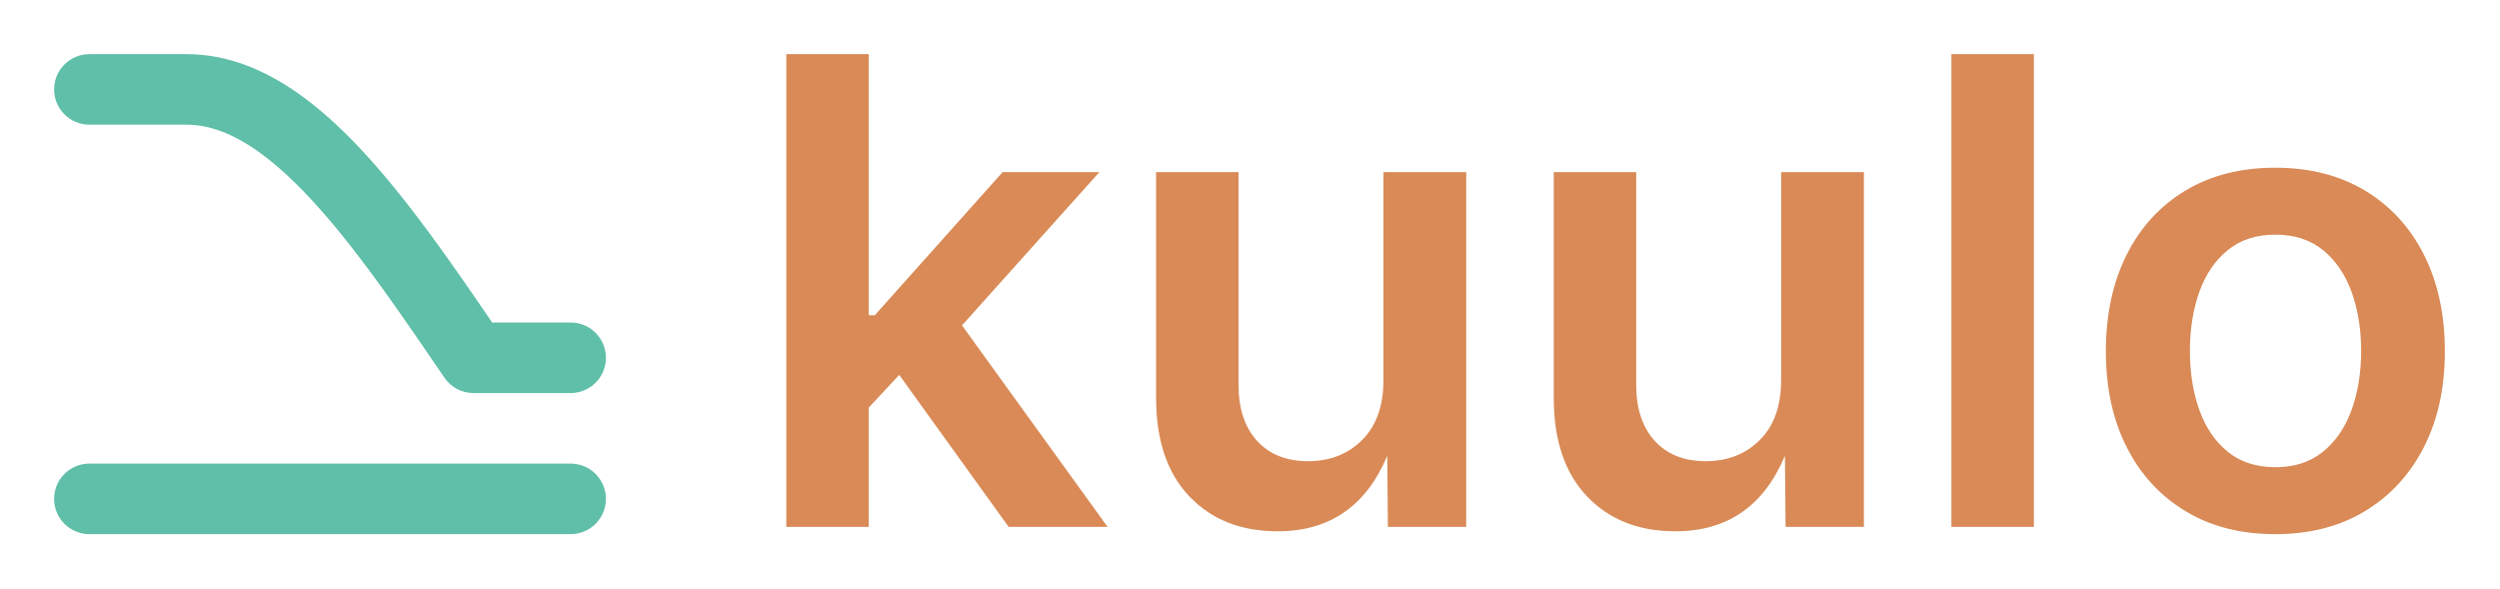
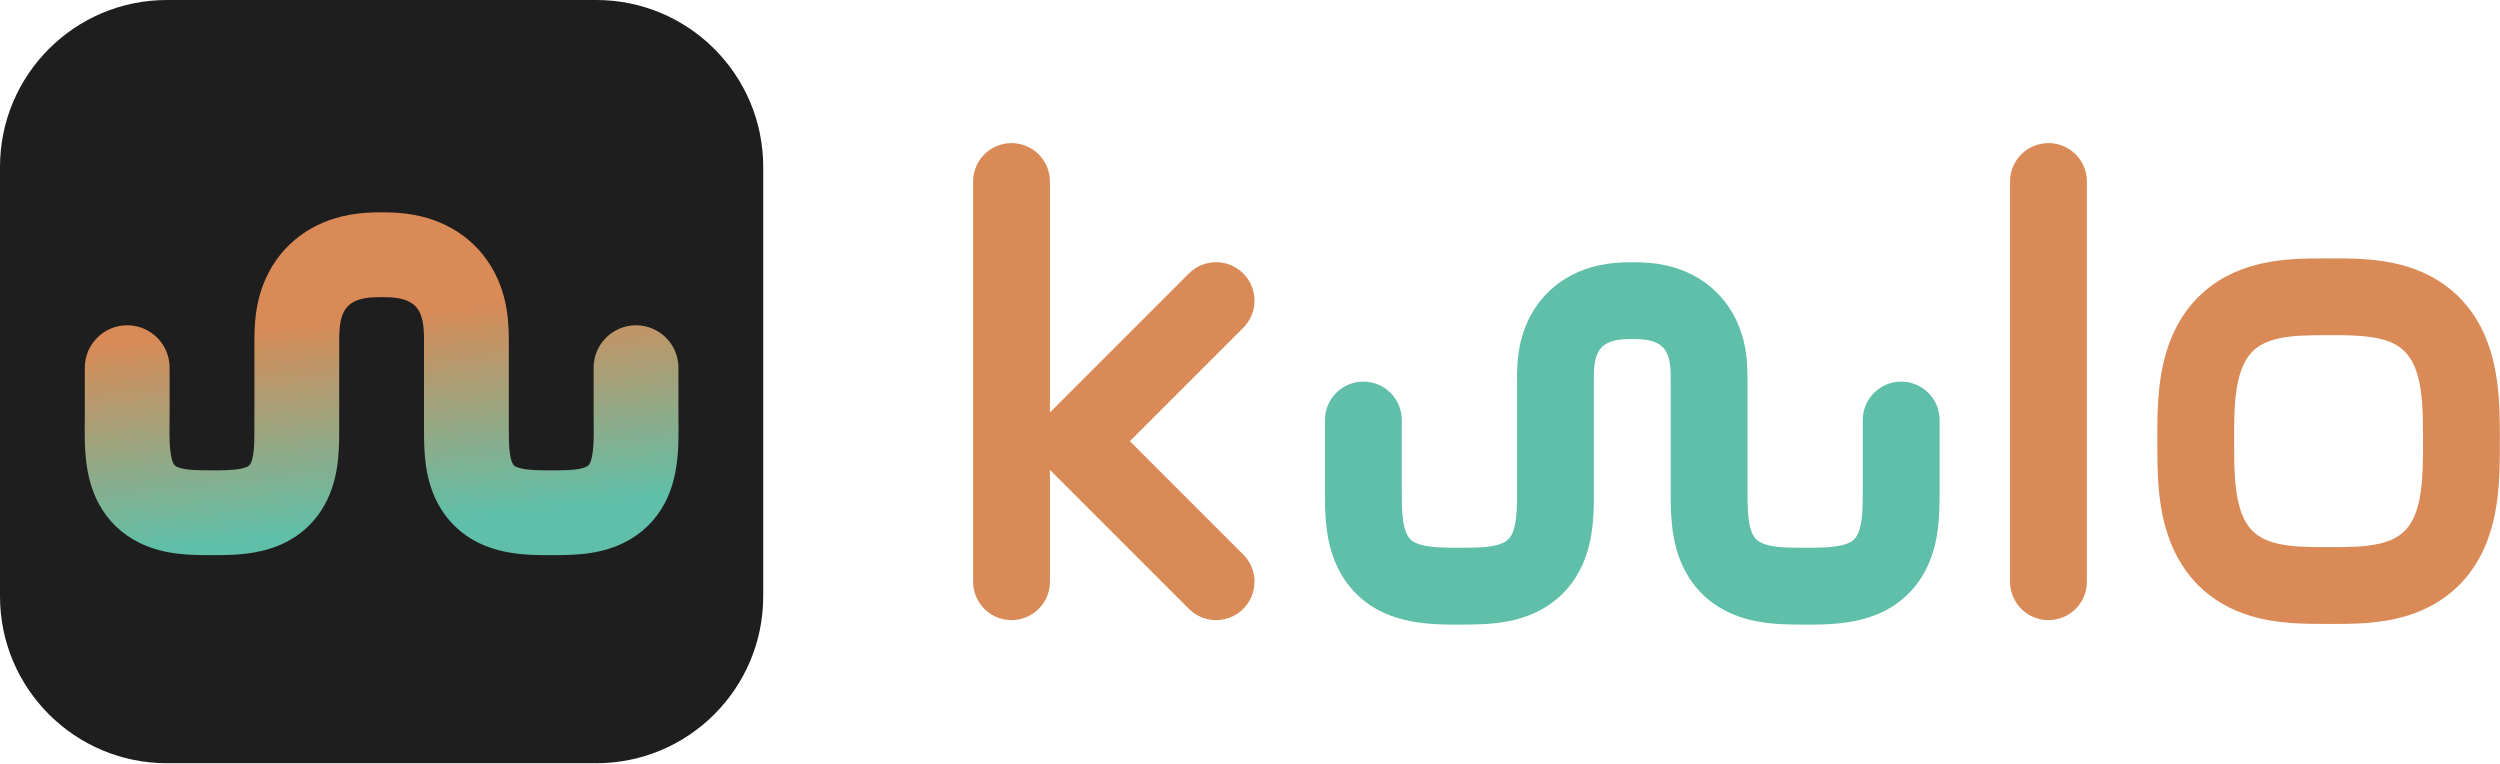
- <svg xmlns="http://www.w3.org/2000/svg" width="1108.15" height="260.766" viewBox="0 0 1108.15 260.766">
-   <path id="mark" d="M24 39.636C24 31 31 24 39.636 24H82.722C82.852 24 82.984 24.001 83.114 24.004L85.761 24.07C85.995 24.077 86.228 24.088 86.46 24.104L89.12 24.29C89.381 24.309 89.641 24.334 89.9 24.364L92.547 24.684C92.776 24.711 93.004 24.745 93.233 24.782L95.879 25.221C96.123 25.262 96.366 25.307 96.608 25.359L99.268 25.931C99.514 25.984 99.76 26.044 100.004 26.109L102.651 26.814C102.838 26.863 103.024 26.916 103.209 26.973L105.856 27.785C106.095 27.858 106.333 27.938 106.57 28.023L109.229 28.98C109.409 29.045 109.587 29.113 109.765 29.184L112.412 30.247C112.616 30.33 112.821 30.418 113.022 30.508L115.668 31.705C115.816 31.771 115.961 31.841 116.106 31.911L118.766 33.214C118.96 33.31 119.152 33.41 119.344 33.514L121.99 34.95C122.13 35.026 122.268 35.103 122.405 35.184L125.052 36.726C125.191 36.806 125.328 36.89 125.465 36.975L128.125 38.637C128.275 38.732 128.424 38.827 128.57 38.927L131.217 40.709C131.335 40.788 131.451 40.869 131.566 40.951L134.213 42.84C134.327 42.921 134.44 43.003 134.552 43.088L137.211 45.096C137.312 45.173 137.414 45.25 137.512 45.329L140.158 47.43C140.27 47.518 140.379 47.608 140.488 47.699L143.134 49.919C143.205 49.979 143.275 50.039 143.346 50.1L146.006 52.414C146.103 52.499 146.2 52.586 146.294 52.672L148.94 55.092C149.024 55.168 149.105 55.245 149.186 55.323L151.833 57.849C151.882 57.896 151.93 57.942 151.979 57.99L154.639 60.597C154.722 60.679 154.805 60.761 154.887 60.845L157.534 63.558C157.586 63.613 157.639 63.667 157.691 63.722L160.337 66.514C160.386 66.567 160.435 66.619 160.485 66.673L163.144 69.558C163.201 69.621 163.257 69.682 163.313 69.744L165.959 72.71C166.005 72.762 166.05 72.812 166.095 72.864L168.741 75.909C168.784 75.959 168.827 76.008 168.868 76.057L171.527 79.195C171.565 79.238 171.601 79.281 171.635 79.324L174.281 82.516C174.323 82.564 174.363 82.613 174.402 82.662L177.049 85.934C177.073 85.963 177.097 85.993 177.121 86.024L179.78 89.362C179.819 89.41 179.857 89.459 179.896 89.51L182.542 92.914C182.573 92.952 182.602 92.991 182.631 93.03L185.278 96.5C185.288 96.512 185.298 96.526 185.307 96.539L187.967 100.05C188.003 100.096 188.038 100.144 188.074 100.192L190.721 103.769C190.737 103.792 190.753 103.813 190.77 103.836L193.416 107.453C193.43 107.473 193.444 107.491 193.457 107.511L196.117 111.182C196.136 111.206 196.153 111.229 196.17 111.255L198.817 114.952C198.837 114.98 198.858 115.009 198.878 115.038L201.524 118.788C201.527 118.792 201.529 118.796 201.533 118.8L204.193 122.577C204.209 122.601 204.226 122.625 204.244 122.649L206.89 126.452C206.899 126.466 206.909 126.48 206.919 126.494L212.219 134.158C212.234 134.182 212.25 134.206 212.268 134.23L214.914 138.1C214.918 138.106 214.923 138.113 214.927 138.12L218.224 142.952H253.045C261.681 142.952 268.681 149.952 268.681 158.588C268.681 167.224 261.681 174.224 253.045 174.224H209.959C204.778 174.224 199.935 171.659 197.024 167.373L194.395 163.502L191.753 159.644C191.746 159.635 191.739 159.624 191.733 159.615L186.479 151.918L181.204 144.293L178.598 140.547L173.357 133.112L170.768 129.494L168.156 125.889L165.555 122.335L162.986 118.863L157.808 112.049L155.264 108.776L152.698 105.556L150.148 102.403L147.616 99.35L145.073 96.35L142.557 93.455L140.064 90.66L137.563 87.947L135.069 85.315L132.625 82.809L130.163 80.398L127.711 78.057L125.332 75.88L122.924 73.786L120.547 71.79L118.216 69.94L115.876 68.173L113.574 66.53L111.324 65.016L109.095 63.622L106.864 62.321L104.712 61.154L102.562 60.101L100.438 59.139L98.366 58.307L96.33 57.574L94.322 56.958L92.323 56.426L90.397 56.011L88.458 55.69L86.545 55.46L84.626 55.325L82.525 55.272H39.636C31 55.272 24 48.272 24 39.636ZM24 221.13C24 212.494 31 205.494 39.636 205.494H253.045C261.681 205.494 268.681 212.494 268.681 221.13C268.681 229.765 261.681 236.766 253.045 236.766H39.636C31 236.766 24 229.765 24 221.13Z" fill="#5fbfa8" />
-   <path id="wordmark" d="M348.681 233.531V24H385.243V139.734H387.915L444.587 76.312H487.478L426.587 144.234L491.134 233.531H447.259L398.743 166.172L385.243 180.656V233.531ZM566.509 235.5Q542.181 235.5 527.415 220.031Q512.65 204.562 512.65 176.297V76.312H549.212V170.672Q549.212 186.422 557.439 195.422Q565.665 204.422 580.009 204.422Q594.634 204.422 604.056 195Q613.478 185.578 613.478 168.422V76.312H650.181V233.531H615.447L615.165 202.031Q601.103 235.5 566.509 235.5ZM742.853 235.5Q718.525 235.5 703.759 220.031Q688.994 204.562 688.994 176.297V76.312H725.556V170.672Q725.556 186.422 733.783 195.422Q742.009 204.422 756.353 204.422Q770.978 204.422 780.4 195Q789.822 185.578 789.822 168.422V76.312H826.525V233.531H791.79L791.509 202.031Q777.447 235.5 742.853 235.5ZM901.9 24V233.531H865.337V24ZM1008.915 236.766Q985.994 236.766 969.119 226.57Q952.244 216.375 943.033 198.164Q933.822 179.953 933.822 155.766Q933.822 131.297 943.033 112.945Q952.244 94.594 969.119 84.469Q985.994 74.344 1008.915 74.344Q1031.837 74.344 1048.712 84.469Q1065.587 94.594 1074.869 112.945Q1084.15 131.297 1084.15 155.766Q1084.15 179.953 1074.869 198.164Q1065.587 216.375 1048.712 226.57Q1031.837 236.766 1008.915 236.766ZM1008.915 207.094Q1021.712 207.094 1030.15 200.203Q1038.587 193.312 1042.806 181.641Q1047.025 169.969 1047.025 155.625Q1047.025 141.141 1042.806 129.469Q1038.587 117.797 1030.15 110.906Q1021.712 104.016 1008.915 104.016Q996.259 104.016 987.822 110.906Q979.384 117.797 975.236 129.469Q971.087 141.141 971.087 155.625Q971.087 169.969 975.236 181.641Q979.384 193.312 987.822 200.203Q996.259 207.094 1008.915 207.094Z" fill="#d98a56" />
+ <svg xmlns="http://www.w3.org/2000/svg" width="7809" height="2384" viewBox="0 0 7809 2384">
+   <defs>
+     <linearGradient id="wear" gradientUnits="userSpaceOnUse" x1="921.2" y1="20.0" x2="1038.8" y2="1138.0">
+       <stop offset="0.3" stop-color="#d98a56" />
+       <stop offset="0.92" stop-color="#5fbfa8" />
+     </linearGradient>
+   </defs>
+   <rect x="0.0" y="0.0" width="2384.0" height="2384.0" rx="521.5" fill="#1e1e1e" />
+   <path transform="translate(264.889,644.248) scale(0.946032)" d="M873.39 28.398 C909.111 21.859 943.78 20 980 20 C1016.22 20 1050.889 21.859 1086.61 28.398 C1146.923 39.439 1202.073 62.406 1248.97 97.03 C1298.364 133.498 1337.847 182.366 1363.948 241.928 C1383.527 286.607 1393.291 331.314 1397.366 377.409 C1399.041 396.353 1399.742 415.433 1399.966 434.742 C1400.154 451.018 1400 467.52 1400 484.349 L1400 664.275 C1400 690.532 1399.948 716.789 1400.039 743.045 C1400.119 765.922 1400.258 794.614 1403.71 817.816 C1405.27 828.299 1408.25 842.775 1414.001 851.749 C1416.506 855.658 1418.671 857.121 1420.39 858.192 C1425.977 861.67 1434.332 864.16 1441.184 865.737 C1455.257 868.975 1471.675 870.456 1486.715 871.197 C1507.329 872.211 1529.869 872.035 1549.593 871.966 C1571.051 871.891 1596.928 871.799 1618.682 869.26 C1630.567 867.872 1645.127 865.323 1655.719 860.229 C1661.506 857.446 1664.573 854.663 1667.493 849.175 C1670.188 844.109 1672.35 836.787 1673.834 830.297 C1676.52 818.556 1678.06 805.232 1678.968 792.491 C1679.39 786.559 1679.688 780.6 1679.9 774.65 C1680.414 760.198 1680.433 745.788 1680.346 731.809 C1680.245 715.592 1680 699.805 1680 684.84 L1680 533 C1680 455.68 1742.68 393 1820 393 C1897.32 393 1960 455.68 1960 533 L1960 684.84 C1960 699.227 1960.244 714.435 1960.341 730.074 C1960.511 757.534 1960.212 784.993 1958.26 812.392 C1953.937 873.055 1941.743 929.829 1914.687 980.685 C1883.687 1038.954 1836.52 1083.979 1777.061 1112.571 C1737.264 1131.707 1695.119 1142.238 1651.148 1147.371 C1616.791 1151.382 1584.363 1151.846 1550.57 1151.964 C1524.915 1152.054 1499.69 1152.174 1472.952 1150.858 C1440.736 1149.273 1409.27 1145.711 1378.391 1138.605 C1340.591 1129.906 1304.96 1116.156 1272.411 1095.893 C1235.445 1072.881 1203.339 1041.965 1178.259 1002.831 C1150.15 958.97 1134.408 910.421 1126.76 859.029 C1120.927 819.828 1120.176 782.597 1120.041 744.023 C1119.948 717.441 1120 690.857 1120 664.275 L1120 484.349 C1120 468.602 1120.161 453.183 1119.984 437.989 C1119.843 425.828 1119.499 413.889 1118.454 402.065 C1117.111 386.877 1114.537 370.389 1107.492 354.312 C1101.05 339.611 1092.651 329.664 1082.661 322.288 C1070.298 313.161 1054.272 307.132 1036.19 303.822 C1018.348 300.555 998.187 300 980 300 C961.813 300 941.652 300.555 923.81 303.822 C905.728 307.132 889.702 313.161 877.339 322.288 C867.349 329.664 858.95 339.611 852.508 354.312 C845.463 370.389 842.889 386.877 841.546 402.065 C840.501 413.889 840.157 425.828 840.016 437.989 C839.839 453.183 840 468.602 840 484.349 L840 664.275 C840 690.857 840.052 717.441 839.959 744.023 C839.824 782.597 839.073 819.828 833.24 859.029 C825.592 910.421 809.85 958.97 781.741 1002.831 C756.661 1041.965 724.555 1072.881 687.589 1095.893 C655.04 1116.156 619.409 1129.906 581.609 1138.605 C550.73 1145.711 519.264 1149.273 487.048 1150.858 C460.31 1152.174 435.085 1152.054 409.43 1151.964 C375.638 1151.846 343.209 1151.382 308.852 1147.371 C264.881 1142.238 222.735 1131.707 182.939 1112.57 C123.48 1083.979 76.312 1038.954 45.313 980.685 C18.257 929.828 6.063 873.054 1.74 812.392 C-0.212 784.993 -0.511 757.534 -0.341 730.074 C-0.244 714.435 0 699.227 0 684.84 L0 533 C0 455.68 62.68 393 140 393 C217.32 393 280 455.68 280 533 L280 684.84 C280 699.805 279.755 715.592 279.654 731.809 C279.567 745.789 279.586 760.198 280.1 774.65 C280.312 780.6 280.61 786.559 281.032 792.491 C281.94 805.232 283.48 818.555 286.166 830.297 C287.65 836.787 289.812 844.109 292.507 849.175 C295.427 854.664 298.494 857.447 304.281 860.23 C314.873 865.323 329.433 867.872 341.318 869.26 C363.072 871.799 388.949 871.891 410.407 871.966 C430.131 872.035 452.671 872.211 473.285 871.197 C488.325 870.456 504.743 868.975 518.816 865.737 C525.668 864.16 534.023 861.67 539.61 858.192 C541.329 857.121 543.494 855.658 545.999 851.749 C551.75 842.775 554.73 828.299 556.29 817.816 C559.742 794.614 559.881 765.922 559.961 743.045 C560.052 716.789 560 690.532 560 664.275 L560 484.349 C560 467.52 559.846 451.018 560.034 434.742 C560.258 415.433 560.959 396.353 562.634 377.409 C566.709 331.314 576.473 286.607 596.052 241.928 C622.153 182.366 661.636 133.498 711.03 97.03 C757.927 62.406 813.077 39.439 873.39 28.398 Z" fill="url(#wear)" />
+   <g transform="translate(3039.6,447.0)">
+     <path d="M0 120 C0 53.726 53.726 0 120 0 C186.274 0 240 53.726 240 120 L240 841.294 L674.147 407.147 C721.01 360.284 796.99 360.284 843.853 407.147 C890.716 454.01 890.716 529.99 843.853 576.853 L489.706 931 L843.853 1285.147 C890.716 1332.01 890.716 1407.99 843.853 1454.853 C796.99 1501.716 721.01 1501.716 674.147 1454.853 L240 1020.706 L240 1370 C240 1436.274 186.274 1490 120 1490 C53.726 1490 0 1436.274 0 1370 Z M3239 120 C3239 53.726 3292.726 0 3359 0 C3425.274 0 3479 53.726 3479 120 L3479 1370 C3479 1436.274 3425.274 1490 3359 1490 C3292.726 1490 3239 1436.274 3239 1370 Z M4224.516 360.025 C4267.574 359.908 4309.994 359.691 4354.286 363.198 C4405.779 367.276 4455.705 376.166 4503.462 393.837 C4572.588 419.414 4631.725 461.77 4675.923 521.015 C4723.373 584.618 4747.94 658.851 4759.383 737.938 C4764.26 771.649 4766.713 805.955 4767.88 839.94 C4768.94 870.834 4768.933 901.395 4769 930.729 C4769 930.91 4769 931.09 4769 931.271 C4768.933 960.605 4768.94 991.166 4767.88 1022.06 C4766.713 1056.045 4764.26 1090.351 4759.383 1124.062 C4747.94 1203.149 4723.373 1277.381 4675.924 1340.985 C4631.726 1400.23 4572.589 1442.585 4503.462 1468.163 C4456.211 1485.646 4406.826 1494.536 4355.908 1498.669 C4312.074 1502.227 4269.977 1502.099 4227.312 1501.982 C4189.989 1501.88 4153.89 1501.741 4116.35 1498.946 C4073.291 1495.74 4031.2 1489.193 3989.794 1476.635 C3927.421 1457.719 3871.033 1425.954 3825.077 1379.42 C3776.064 1329.788 3743.886 1268.276 3724.913 1201.531 C3711.9 1155.752 3705.244 1109.083 3702.019 1061.414 C3699.157 1019.103 3699.107 978.222 3699.012 936.405 C3698.91 891.373 3698.764 846.597 3701.967 800.311 C3705.591 747.925 3713.346 696.833 3728.756 647.585 C3742.649 603.185 3762.445 562.058 3788.731 525.664 C3816.768 486.845 3852.025 453.586 3894.625 427.535 C3936.158 402.137 3981.98 385.359 4029.47 375.15 C4063.494 367.836 4098.009 363.93 4132.688 361.991 C4163.26 360.281 4193.961 360.109 4224.516 360.025 Z M4225.172 600.025 C4199.235 600.095 4171.988 600.168 4146.089 601.616 C4124.068 602.848 4101.525 605.143 4079.91 609.79 C4059.281 614.224 4037.908 621.233 4019.835 632.285 C4004.381 641.735 3992.698 653.16 3983.292 666.185 C3972.215 681.521 3963.941 699.643 3957.804 719.255 C3948.21 749.918 3943.678 783.87 3941.394 816.877 C3938.685 856.03 3938.925 897.742 3939.011 935.861 C3939.092 971.362 3939.05 1009.418 3941.472 1045.215 C3943.53 1075.635 3947.491 1106.795 3955.767 1135.909 C3963.488 1163.069 3975.795 1190.48 3995.843 1210.78 C4013.428 1228.587 4035.677 1239.756 4059.446 1246.965 C4083.456 1254.246 4109.203 1257.749 4134.171 1259.608 C4164.67 1261.879 4197.496 1261.9 4227.968 1261.983 C4262.506 1262.077 4301.052 1262.332 4336.492 1259.456 C4364.784 1257.159 4394.274 1252.662 4420.177 1243.077 C4445.735 1233.62 4467.161 1219.453 4483.557 1197.475 C4493.904 1183.605 4501.438 1168.087 4507.15 1152.088 C4514.178 1132.399 4518.77 1111.025 4521.856 1089.695 C4525.48 1064.646 4527.155 1039.064 4528.021 1013.825 C4528.99 985.591 4528.94 957.687 4529 931 C4528.94 904.313 4528.99 876.409 4528.021 848.175 C4527.155 822.936 4525.48 797.354 4521.856 772.304 C4518.77 750.975 4514.178 729.601 4507.15 709.912 C4501.438 693.913 4493.904 678.395 4483.557 664.525 C4467.161 642.548 4445.736 628.38 4420.178 618.923 C4393.945 609.217 4364.022 604.721 4335.342 602.45 C4299.393 599.603 4260.189 599.929 4225.172 600.025 Z" fill="#d98a56" />
+     <path d="M1956.021 381.499 C1990.477 374.108 2023.878 372 2059 372 C2094.122 372 2127.523 374.108 2161.979 381.499 C2286.043 408.112 2376.095 494.158 2406.799 617.362 C2412.886 641.789 2416.159 665.992 2417.692 690.344 C2418.958 710.452 2419 729.25 2419 749.94 L2419 1067.022 C2419 1083.837 2418.831 1101.301 2419.1 1118.99 C2419.329 1134.039 2419.869 1149.315 2421.328 1164.4 C2423.244 1184.218 2427.112 1207.093 2435.922 1223.661 C2442.1 1235.278 2450.178 1242.733 2462.008 1248.421 C2476.69 1255.48 2494.75 1258.935 2511.114 1260.851 C2535.796 1263.74 2564.004 1263.874 2588.339 1263.961 C2610.757 1264.041 2635.821 1264.222 2659.107 1263.005 C2677.393 1262.049 2696.745 1260.132 2713.759 1255.998 C2724.441 1253.403 2735.688 1249.578 2744.457 1243.758 C2749.965 1240.102 2755.449 1235.115 2760.673 1226.178 C2768.565 1212.678 2772.587 1194.995 2774.863 1179.305 C2778.511 1154.165 2778.851 1125.229 2778.94 1100.596 C2779.023 1077.392 2779 1054.19 2779 1030.986 L2779 865 C2779 798.726 2832.726 745 2899 745 C2965.274 745 3019 798.726 3019 865 L3019 1030.986 C3019 1054.477 3019.022 1077.966 3018.938 1101.457 C3018.804 1138.862 3017.895 1175.728 3012.376 1213.768 C3005.51 1261.085 2991.946 1306.112 2967.867 1347.302 C2944.158 1387.858 2913.198 1419.815 2877.173 1443.724 C2844.685 1465.286 2808.74 1479.903 2770.428 1489.212 C2738.327 1497.012 2705.386 1500.914 2671.633 1502.678 C2642.811 1504.184 2615.269 1504.059 2587.479 1503.959 C2552.569 1503.834 2518.687 1503.376 2483.211 1499.223 C2439.524 1494.109 2397.569 1483.738 2358.012 1464.719 C2300.091 1436.871 2254.206 1393.112 2224.018 1336.339 C2199.588 1290.396 2187.545 1240.275 2182.442 1187.5 C2180.358 1165.95 2179.456 1144.185 2179.128 1122.641 C2178.84 1103.736 2179 1085.054 2179 1067.022 L2179 749.94 C2179 735.254 2179.044 719.362 2178.166 705.424 C2177.559 695.776 2176.44 685.503 2173.922 675.398 C2169.613 658.108 2162.519 645.273 2152.953 636.118 C2143.089 626.679 2129.353 619.96 2111.641 616.161 C2094.981 612.587 2076.087 612 2059 612 C2041.913 612 2023.019 612.587 2006.359 616.161 C1988.646 619.96 1974.911 626.678 1965.048 636.118 C1955.481 645.273 1948.388 658.109 1944.078 675.4 C1941.56 685.503 1940.441 695.776 1939.834 705.424 C1938.956 719.362 1939 735.254 1939 749.94 L1939 1067.022 C1939 1085.054 1939.16 1103.736 1938.872 1122.641 C1938.544 1144.186 1937.642 1165.95 1935.558 1187.5 C1930.455 1240.274 1918.412 1290.395 1893.983 1336.339 C1863.795 1393.111 1817.909 1436.871 1759.988 1464.719 C1720.431 1483.738 1678.476 1494.109 1634.789 1499.223 C1599.313 1503.376 1565.431 1503.834 1530.521 1503.959 C1502.731 1504.059 1475.189 1504.184 1446.367 1502.678 C1412.614 1500.914 1379.673 1497.012 1347.572 1489.212 C1309.26 1479.903 1273.315 1465.286 1240.827 1443.724 C1204.802 1419.815 1173.842 1387.858 1150.133 1347.302 C1126.054 1306.112 1112.49 1261.085 1105.624 1213.768 C1100.105 1175.729 1099.196 1138.861 1099.062 1101.456 C1098.978 1077.966 1099 1054.477 1099 1030.986 L1099 865 C1099 798.726 1152.726 745 1219 745 C1285.274 745 1339 798.726 1339 865 L1339 1030.986 C1339 1054.191 1338.977 1077.392 1339.06 1100.596 C1339.149 1125.229 1339.489 1154.165 1343.137 1179.305 C1345.413 1194.995 1349.435 1212.678 1357.327 1226.178 C1362.551 1235.115 1368.035 1240.102 1373.543 1243.758 C1382.312 1249.578 1393.559 1253.403 1404.241 1255.998 C1421.255 1260.132 1440.607 1262.049 1458.893 1263.005 C1482.179 1264.222 1507.243 1264.041 1529.661 1263.961 C1553.996 1263.874 1582.204 1263.74 1606.886 1260.851 C1623.25 1258.935 1641.31 1255.48 1655.992 1248.421 C1667.821 1242.733 1675.9 1235.279 1682.077 1223.661 C1690.887 1207.093 1694.756 1184.218 1696.672 1164.4 C1698.131 1149.315 1698.671 1134.039 1698.9 1118.99 C1699.169 1101.302 1699 1083.837 1699 1067.022 L1699 749.94 C1699 729.25 1699.042 710.452 1700.308 690.344 C1701.841 665.992 1705.114 641.788 1711.202 617.36 C1741.908 494.156 1831.956 408.113 1956.021 381.499 Z" fill="#5fbfa8" />
+   </g>
</svg>
